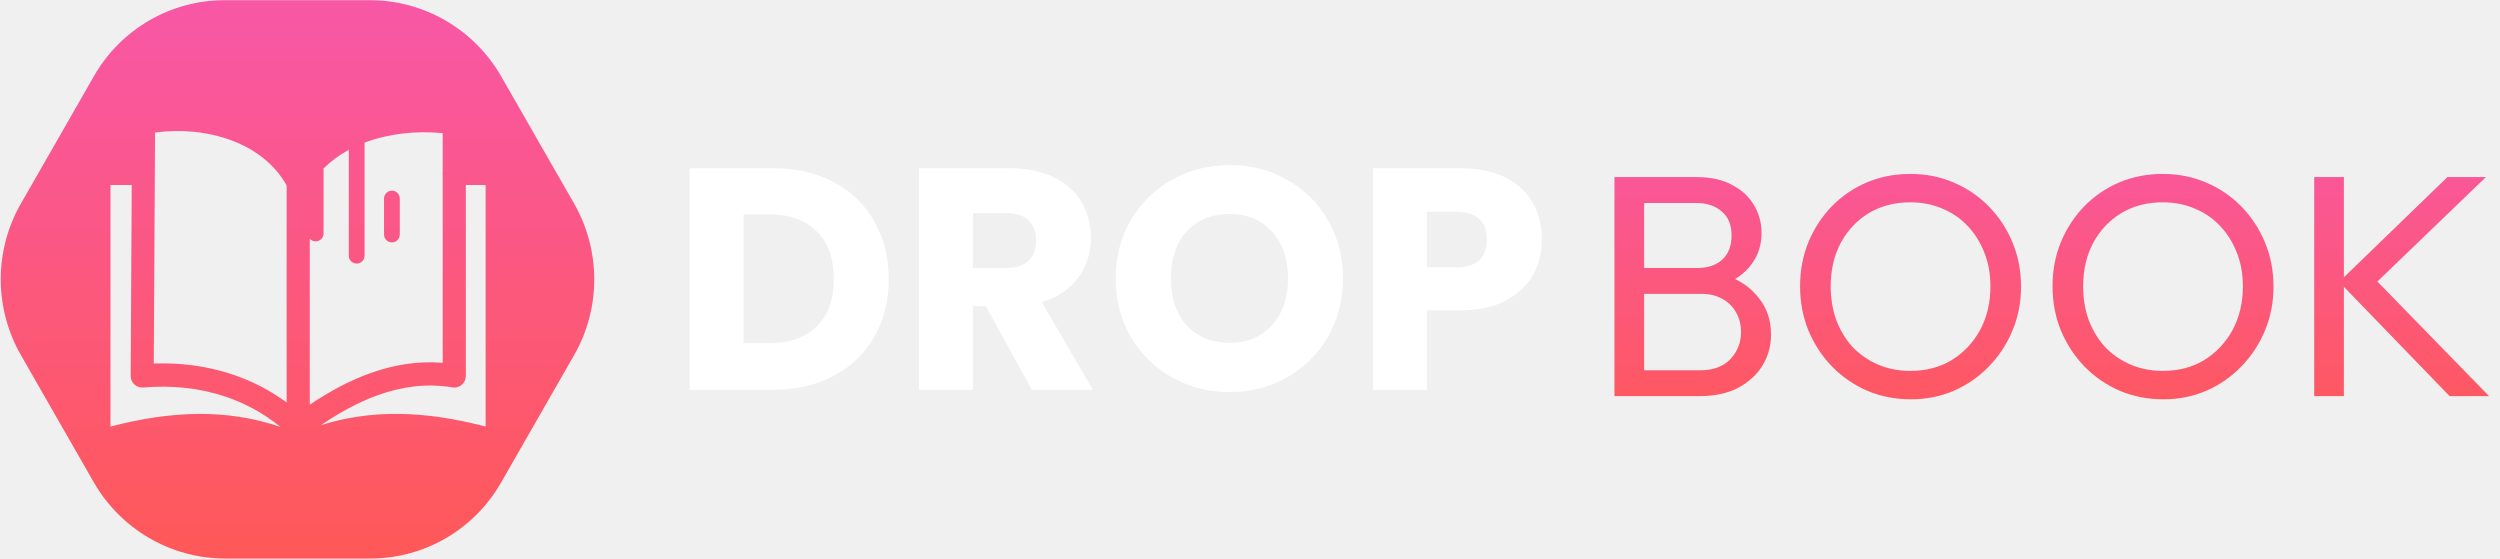
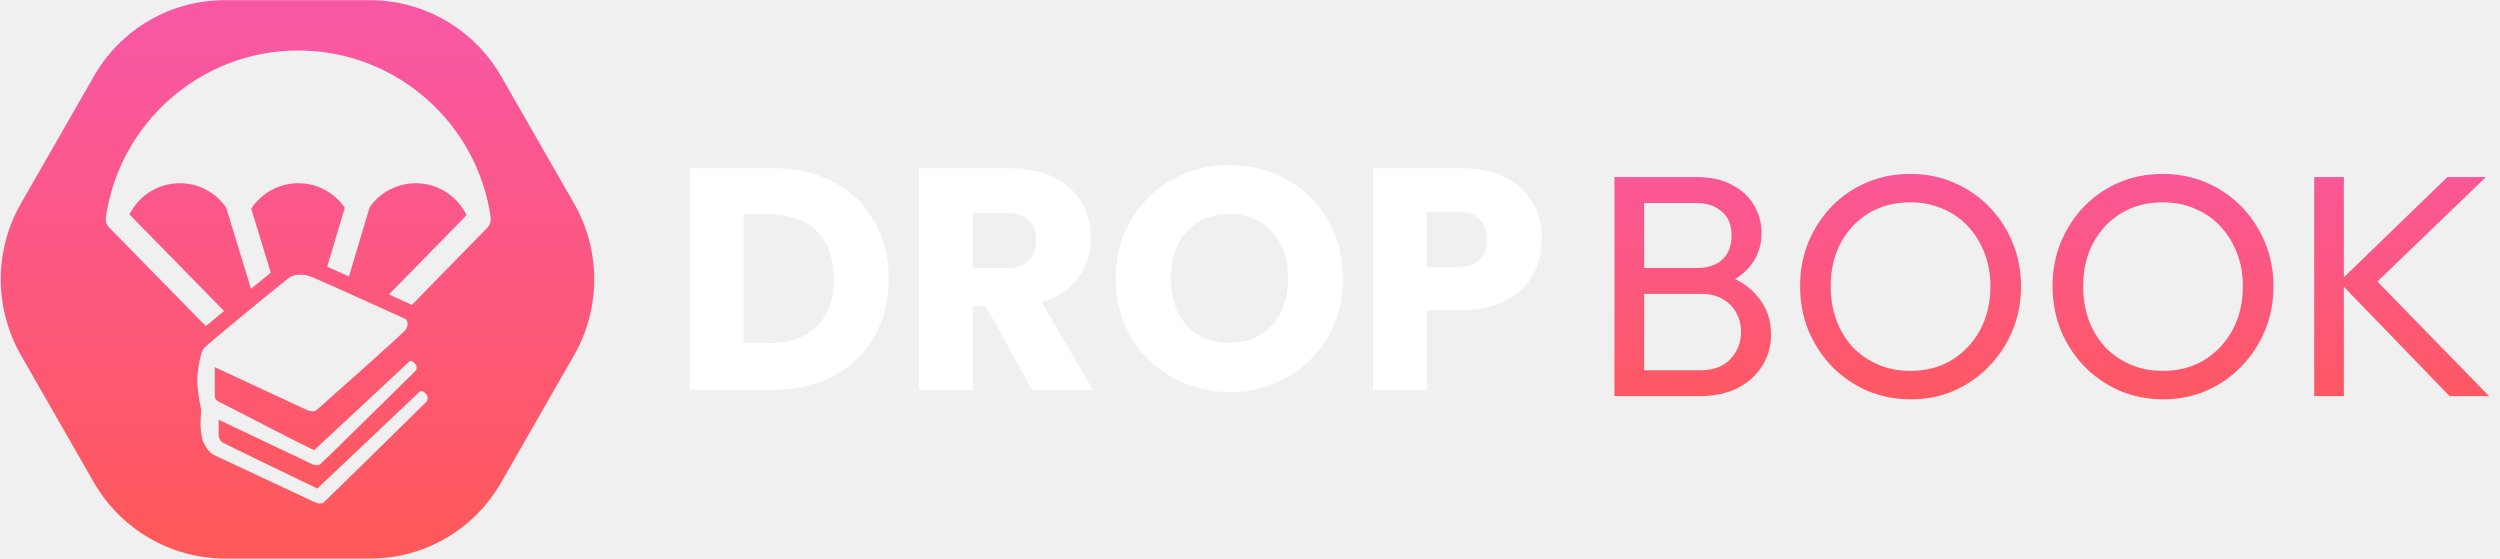
<svg xmlns="http://www.w3.org/2000/svg" width="1584" height="354" viewBox="0 0 1584 354" fill="none">
-   <path fill-rule="evenodd" clip-rule="evenodd" d="M234.415 0.121C268.726 0.121 300.471 18.581 317.627 48.511L363.69 128.871C380.766 158.661 380.794 195.29 363.765 224.999L317.403 305.879C300.373 335.589 268.865 353.879 234.713 353.879H142.586C108.275 353.879 76.529 335.418 59.374 305.489L13.31 225.129C-3.766 195.339 -3.794 158.71 13.236 129.001L59.597 48.12C76.627 18.411 108.136 0.121 142.287 0.121H234.415ZM181.619 254.99V117.47C173.949 103.825 161.542 94.692 147.527 89.283C131.644 83.15 113.805 81.77 98.247 84.004L97.421 230.329C114.391 229.716 130.992 231.884 146.615 237.031C159.043 241.105 170.82 247.084 181.619 254.99ZM280.484 110.943C280.441 110.593 280.397 110.221 280.397 109.826C280.397 109.454 280.419 109.082 280.484 108.709V84.355C263.599 82.74 246.196 84.604 230.983 90.379L230.983 162C230.983 164.761 228.745 167 225.983 167C223.222 167 220.983 164.761 220.983 162L220.983 94.946C215.082 98.144 209.684 102.061 205 106.731V147.941C205 150.702 202.761 152.941 200 152.941C198.514 152.941 197.18 152.293 196.264 151.264V256.414C208.693 248.048 221.404 241.171 234.463 236.484C249.347 231.14 264.644 228.599 280.484 229.869V110.943ZM83.472 117.229L82.798 237.513C82.755 237.929 82.755 238.345 82.798 238.783C83.146 242.835 86.666 245.858 90.707 245.529C108.568 243.996 125.994 245.748 142.117 251.048C154.915 255.253 166.909 261.714 177.665 270.497C160.347 264.583 143.073 262.152 125.799 262.262C107.091 262.393 88.513 265.459 70 270.278V117.229H83.472ZM203.37 269.38C219.557 264.255 235.723 262.152 251.889 262.24C270.598 262.349 289.176 265.438 307.688 270.256V117.229H295.151V238.17C295.151 242.244 291.87 245.551 287.828 245.551C287.242 245.551 286.677 245.485 286.134 245.354C270.098 242.813 254.562 244.916 239.396 250.369C227.184 254.771 215.19 261.342 203.37 269.38ZM253.312 125.793C253.312 123.031 251.074 120.793 248.312 120.793C245.551 120.793 243.312 123.031 243.312 125.793V148.601C243.312 151.363 245.551 153.601 248.312 153.601C251.074 153.601 253.312 151.363 253.312 148.601V125.793Z" fill="url(#paint0_linear_25_2)" />
-   <path d="M489.517 106.6C504.317 106.6 517.25 109.533 528.317 115.4C539.384 121.267 547.917 129.533 553.917 140.2C560.05 150.733 563.117 162.933 563.117 176.8C563.117 190.533 560.05 202.733 553.917 213.4C547.917 224.067 539.317 232.333 528.117 238.2C517.05 244.067 504.184 247 489.517 247H436.917V106.6H489.517ZM487.317 217.4C500.25 217.4 510.317 213.867 517.517 206.8C524.717 199.733 528.317 189.733 528.317 176.8C528.317 163.867 524.717 153.8 517.517 146.6C510.317 139.4 500.25 135.8 487.317 135.8H471.117V217.4H487.317ZM653.83 247L624.63 194H616.43V247H582.23V106.6H639.63C650.696 106.6 660.096 108.533 667.83 112.4C675.696 116.267 681.563 121.6 685.43 128.4C689.296 135.067 691.23 142.533 691.23 150.8C691.23 160.133 688.563 168.467 683.23 175.8C678.03 183.133 670.296 188.333 660.03 191.4L692.43 247H653.83ZM616.43 169.8H637.63C643.896 169.8 648.563 168.267 651.63 165.2C654.83 162.133 656.43 157.8 656.43 152.2C656.43 146.867 654.83 142.667 651.63 139.6C648.563 136.533 643.896 135 637.63 135H616.43V169.8ZM779.098 248.4C765.898 248.4 753.765 245.333 742.698 239.2C731.765 233.067 723.032 224.533 716.498 213.6C710.098 202.533 706.898 190.133 706.898 176.4C706.898 162.667 710.098 150.333 716.498 139.4C723.032 128.467 731.765 119.933 742.698 113.8C753.765 107.667 765.898 104.6 779.098 104.6C792.298 104.6 804.365 107.667 815.298 113.8C826.365 119.933 835.032 128.467 841.298 139.4C847.698 150.333 850.898 162.667 850.898 176.4C850.898 190.133 847.698 202.533 841.298 213.6C834.898 224.533 826.232 233.067 815.298 239.2C804.365 245.333 792.298 248.4 779.098 248.4ZM779.098 217.2C790.298 217.2 799.232 213.467 805.898 206C812.698 198.533 816.098 188.667 816.098 176.4C816.098 164 812.698 154.133 805.898 146.8C799.232 139.333 790.298 135.6 779.098 135.6C767.765 135.6 758.698 139.267 751.898 146.6C745.232 153.933 741.898 163.867 741.898 176.4C741.898 188.8 745.232 198.733 751.898 206.2C758.698 213.533 767.765 217.2 779.098 217.2ZM976.925 151.8C976.925 159.933 975.058 167.4 971.325 174.2C967.592 180.867 961.858 186.267 954.125 190.4C946.392 194.533 936.792 196.6 925.325 196.6H904.125V247H869.925V106.6H925.325C936.525 106.6 945.992 108.533 953.725 112.4C961.458 116.267 967.258 121.6 971.125 128.4C974.992 135.2 976.925 143 976.925 151.8ZM922.725 169.4C929.258 169.4 934.125 167.867 937.325 164.8C940.525 161.733 942.125 157.4 942.125 151.8C942.125 146.2 940.525 141.867 937.325 138.8C934.125 135.733 929.258 134.2 922.725 134.2H904.125V169.4H922.725Z" fill="white" />
-   <path d="M1035.52 251V234.6H1077.52C1085.52 234.6 1091.78 232.267 1096.32 227.6C1100.85 222.8 1103.12 217.067 1103.12 210.4C1103.12 205.867 1102.12 201.8 1100.12 198.2C1098.12 194.467 1095.18 191.533 1091.32 189.4C1087.58 187.267 1083.18 186.2 1078.12 186.2H1035.52V169.8H1075.32C1081.98 169.8 1087.25 168.067 1091.12 164.6C1095.12 161 1097.12 155.867 1097.12 149.2C1097.12 142.533 1095.05 137.467 1090.92 134C1086.78 130.4 1081.32 128.6 1074.52 128.6H1035.52V112.2H1074.92C1083.98 112.2 1091.52 113.867 1097.52 117.2C1103.65 120.4 1108.25 124.667 1111.32 130C1114.52 135.333 1116.12 141.2 1116.12 147.6C1116.12 155.067 1114.05 161.6 1109.92 167.2C1105.92 172.8 1099.98 177.2 1092.12 180.4L1093.72 174.4C1102.65 177.6 1109.58 182.467 1114.52 189C1119.58 195.4 1122.12 203 1122.12 211.8C1122.12 219.133 1120.32 225.733 1116.72 231.6C1113.12 237.467 1107.92 242.2 1101.12 245.8C1094.45 249.267 1086.25 251 1076.52 251H1035.52ZM1022.92 251V112.2H1041.72V251H1022.92ZM1210.73 253C1200.86 253 1191.66 251.2 1183.13 247.6C1174.59 243.867 1167.13 238.733 1160.73 232.2C1154.33 225.533 1149.33 217.867 1145.73 209.2C1142.26 200.533 1140.53 191.267 1140.53 181.4C1140.53 171.4 1142.26 162.133 1145.73 153.6C1149.33 144.933 1154.26 137.333 1160.53 130.8C1166.93 124.267 1174.33 119.2 1182.73 115.6C1191.26 112 1200.46 110.2 1210.33 110.2C1220.19 110.2 1229.33 112 1237.73 115.6C1246.26 119.2 1253.73 124.267 1260.13 130.8C1266.53 137.333 1271.53 144.933 1275.13 153.6C1278.73 162.267 1280.53 171.6 1280.53 181.6C1280.53 191.467 1278.73 200.733 1275.13 209.4C1271.53 218.067 1266.53 225.667 1260.13 232.2C1253.86 238.733 1246.46 243.867 1237.93 247.6C1229.53 251.2 1220.46 253 1210.73 253ZM1210.33 235C1220.33 235 1229.06 232.733 1236.53 228.2C1244.13 223.533 1250.13 217.2 1254.53 209.2C1258.93 201.067 1261.13 191.8 1261.13 181.4C1261.13 173.667 1259.86 166.6 1257.33 160.2C1254.79 153.667 1251.26 148 1246.73 143.2C1242.19 138.4 1236.86 134.733 1230.73 132.2C1224.59 129.533 1217.79 128.2 1210.33 128.2C1200.46 128.2 1191.73 130.467 1184.13 135C1176.66 139.533 1170.73 145.8 1166.33 153.8C1162.06 161.8 1159.93 171 1159.93 181.4C1159.93 189.133 1161.13 196.333 1163.53 203C1166.06 209.533 1169.53 215.2 1173.93 220C1178.46 224.667 1183.79 228.333 1189.93 231C1196.19 233.667 1202.99 235 1210.33 235ZM1370.69 253C1360.82 253 1351.62 251.2 1343.09 247.6C1334.55 243.867 1327.09 238.733 1320.69 232.2C1314.29 225.533 1309.29 217.867 1305.69 209.2C1302.22 200.533 1300.49 191.267 1300.49 181.4C1300.49 171.4 1302.22 162.133 1305.69 153.6C1309.29 144.933 1314.22 137.333 1320.49 130.8C1326.89 124.267 1334.29 119.2 1342.69 115.6C1351.22 112 1360.42 110.2 1370.29 110.2C1380.15 110.2 1389.29 112 1397.69 115.6C1406.22 119.2 1413.69 124.267 1420.09 130.8C1426.49 137.333 1431.49 144.933 1435.09 153.6C1438.69 162.267 1440.49 171.6 1440.49 181.6C1440.49 191.467 1438.69 200.733 1435.09 209.4C1431.49 218.067 1426.49 225.667 1420.09 232.2C1413.82 238.733 1406.42 243.867 1397.89 247.6C1389.49 251.2 1380.42 253 1370.69 253ZM1370.29 235C1380.29 235 1389.02 232.733 1396.49 228.2C1404.09 223.533 1410.09 217.2 1414.49 209.2C1418.89 201.067 1421.09 191.8 1421.09 181.4C1421.09 173.667 1419.82 166.6 1417.29 160.2C1414.75 153.667 1411.22 148 1406.69 143.2C1402.15 138.4 1396.82 134.733 1390.69 132.2C1384.55 129.533 1377.75 128.2 1370.29 128.2C1360.42 128.2 1351.69 130.467 1344.09 135C1336.62 139.533 1330.69 145.8 1326.29 153.8C1322.02 161.8 1319.89 171 1319.89 181.4C1319.89 189.133 1321.09 196.333 1323.49 203C1326.02 209.533 1329.49 215.2 1333.89 220C1338.42 224.667 1343.75 228.333 1349.89 231C1356.15 233.667 1362.95 235 1370.29 235ZM1552.08 251L1482.08 178.6L1550.68 112.2H1575.08L1501.08 183.4V173L1577.08 251H1552.08ZM1466.28 251V112.2H1485.08V251H1466.28Z" fill="url(#paint1_linear_25_2)" />
+   <path fill-rule="evenodd" clip-rule="evenodd" d="M234.415 0.121C268.726 0.121 300.471 18.581 317.627 48.511L363.69 128.871C380.766 158.661 380.794 195.29 363.765 224.999L317.403 305.879C300.373 335.589 268.865 353.879 234.713 353.879H142.586C108.275 353.879 76.529 335.419 59.374 305.489L13.31 225.129C-3.766 195.339 -3.794 158.71 13.236 129.001L59.597 48.12C76.627 18.411 108.136 0.121 142.287 0.121L234.415 0.121ZM310.916 138.406C311.085 140.492 310.39 142.637 308.813 144.252L260.973 193.168C257.535 191.601 252.38 189.263 246.457 186.584L295.606 136.33C289.854 124.358 277.615 116.094 263.441 116.094C251.325 116.094 240.628 122.14 234.183 131.373L221.1 175.156C216.017 172.874 211.252 170.743 207.306 168.989L218.462 131.658C212.041 122.263 201.243 116.094 189.001 116.094C176.522 116.094 165.548 122.506 159.175 132.208L171.573 172.757C167.932 175.706 163.612 179.229 159.032 182.982L143.3 131.523C136.868 122.204 126.118 116.094 113.935 116.094C99.949 116.094 87.854 124.144 82.01 135.858L141.973 197.042C137.812 200.493 133.859 203.788 130.429 206.668L69.138 144.127C67.589 142.546 66.889 140.454 67.022 138.406H67L67.008 138.343L67.019 138.27L67.019 138.266C67.025 138.223 67.031 138.179 67.037 138.134C67.044 138.072 67.053 138.011 67.063 137.949L67.063 137.949C67.068 137.918 67.072 137.887 67.077 137.856C75.491 78.114 126.956 32 189.001 32C251.235 32 302.825 78.397 311 138.406H310.916ZM125 240.871C125 246.792 126.645 255.948 127.467 259.786C127.33 261.705 127.056 266.283 127.056 269.244C127.056 272.205 127.878 276.783 128.289 278.702C128.152 279.25 131.168 284.459 131.579 284.87C131.652 284.943 131.765 285.069 131.91 285.23C132.577 285.975 133.928 287.484 135.279 288.159C136.243 288.641 157.811 298.72 175.676 307.069C188.304 312.971 199.082 318.007 199.423 318.178C200.245 318.589 201.479 319 202.301 319C203.123 319 203.946 319 204.768 318.589C205.591 318.178 269.734 255.008 269.734 255.008C269.734 255.008 272.285 252.912 270.145 249.917C268.006 246.922 266.033 248.017 266.033 248.017L201.068 309.542C182.016 300.359 143.092 281.58 141.036 280.346C138.98 279.113 138.569 276.646 138.569 275.823V265.954L195.722 293.094C196.545 293.642 199.012 294.739 200.245 294.739C201.479 294.739 201.89 294.739 203.124 293.916C204.357 293.094 263.1 235.168 263.1 235.168C263.1 235.168 265.259 233.523 263.1 230.645C260.942 227.766 259.4 229 259.4 229L199.012 285.281C184.231 277.996 157.82 264.366 145.34 257.926C141.618 256.005 139.135 254.724 138.569 254.44C136.102 253.207 136.102 251.973 136.102 249.095V232.646L194.489 259.786C195.037 260.06 196.545 260.608 198.189 260.608C199.834 260.608 200.519 260.06 200.656 259.786C200.656 259.786 255.754 211.009 256.988 208.953C258.221 206.897 258.221 206.074 258.221 205.252C258.221 204.429 258.221 202.785 256.576 201.962C254.932 201.14 199.423 176.056 196.956 175.234C194.489 174.411 192.762 174 190.788 174C188.815 174 185.854 174.411 184.209 175.234C182.565 176.056 131.168 218.254 129.112 220.721C127.056 223.189 125 234.949 125 240.871Z" fill="url(#paint0_linear_26_208)" />
+   <path d="M489.517 106.6C504.317 106.6 517.25 109.533 528.317 115.4C539.383 121.267 547.917 129.533 553.917 140.2C560.05 150.733 563.117 162.933 563.117 176.8C563.117 190.533 560.05 202.733 553.917 213.4C547.917 224.067 539.317 232.333 528.117 238.2C517.05 244.067 504.183 247 489.517 247H436.917V106.6H489.517ZM487.317 217.4C500.25 217.4 510.317 213.867 517.517 206.8C524.717 199.733 528.317 189.733 528.317 176.8C528.317 163.867 524.717 153.8 517.517 146.6C510.317 139.4 500.25 135.8 487.317 135.8H471.117V217.4H487.317ZM653.829 247L624.629 194H616.429V247H582.229V106.6H639.629C650.696 106.6 660.096 108.533 667.829 112.4C675.696 116.267 681.562 121.6 685.429 128.4C689.296 135.067 691.229 142.533 691.229 150.8C691.229 160.133 688.562 168.467 683.229 175.8C678.029 183.133 670.296 188.333 660.029 191.4L692.429 247H653.829ZM616.429 169.8H637.629C643.896 169.8 648.562 168.267 651.629 165.2C654.829 162.133 656.429 157.8 656.429 152.2C656.429 146.867 654.829 142.667 651.629 139.6C648.562 136.533 643.896 135 637.629 135H616.429V169.8ZM779.098 248.4C765.898 248.4 753.765 245.333 742.698 239.2C731.765 233.067 723.031 224.533 716.498 213.6C710.098 202.533 706.898 190.133 706.898 176.4C706.898 162.667 710.098 150.333 716.498 139.4C723.031 128.467 731.765 119.933 742.698 113.8C753.765 107.667 765.898 104.6 779.098 104.6C792.298 104.6 804.365 107.667 815.298 113.8C826.365 119.933 835.031 128.467 841.298 139.4C847.698 150.333 850.898 162.667 850.898 176.4C850.898 190.133 847.698 202.533 841.298 213.6C834.898 224.533 826.231 233.067 815.298 239.2C804.365 245.333 792.298 248.4 779.098 248.4ZM779.098 217.2C790.298 217.2 799.231 213.467 805.898 206C812.698 198.533 816.098 188.667 816.098 176.4C816.098 164 812.698 154.133 805.898 146.8C799.231 139.333 790.298 135.6 779.098 135.6C767.765 135.6 758.698 139.267 751.898 146.6C745.231 153.933 741.898 163.867 741.898 176.4C741.898 188.8 745.231 198.733 751.898 206.2C758.698 213.533 767.765 217.2 779.098 217.2ZM976.924 151.8C976.924 159.933 975.058 167.4 971.324 174.2C967.591 180.867 961.858 186.267 954.124 190.4C946.391 194.533 936.791 196.6 925.324 196.6H904.124V247H869.924V106.6H925.324C936.524 106.6 945.991 108.533 953.724 112.4C961.458 116.267 967.258 121.6 971.124 128.4C974.991 135.2 976.924 143 976.924 151.8ZM922.724 169.4C929.258 169.4 934.124 167.867 937.324 164.8C940.524 161.733 942.124 157.4 942.124 151.8C942.124 146.2 940.524 141.867 937.324 138.8C934.124 135.733 929.258 134.2 922.724 134.2H904.124V169.4H922.724Z" fill="white" />
+   <path d="M1035.52 251V234.6H1077.52C1085.52 234.6 1091.78 232.267 1096.32 227.6C1100.85 222.8 1103.12 217.067 1103.12 210.4C1103.12 205.867 1102.12 201.8 1100.12 198.2C1098.12 194.467 1095.18 191.533 1091.32 189.4C1087.58 187.267 1083.18 186.2 1078.12 186.2H1035.52V169.8H1075.32C1081.98 169.8 1087.25 168.067 1091.12 164.6C1095.12 161 1097.12 155.867 1097.12 149.2C1097.12 142.533 1095.05 137.467 1090.92 134C1086.78 130.4 1081.32 128.6 1074.52 128.6H1035.52V112.2H1074.92C1083.98 112.2 1091.52 113.867 1097.52 117.2C1103.65 120.4 1108.25 124.667 1111.32 130C1114.52 135.333 1116.12 141.2 1116.12 147.6C1116.12 155.067 1114.05 161.6 1109.92 167.2C1105.92 172.8 1099.98 177.2 1092.12 180.4L1093.72 174.4C1102.65 177.6 1109.58 182.467 1114.52 189C1119.58 195.4 1122.12 203 1122.12 211.8C1122.12 219.133 1120.32 225.733 1116.72 231.6C1113.12 237.467 1107.92 242.2 1101.12 245.8C1094.45 249.267 1086.25 251 1076.52 251H1035.52ZM1022.92 251V112.2H1041.72V251H1022.92ZM1210.73 253C1200.86 253 1191.66 251.2 1183.13 247.6C1174.59 243.867 1167.13 238.733 1160.73 232.2C1154.33 225.533 1149.33 217.867 1145.73 209.2C1142.26 200.533 1140.53 191.267 1140.53 181.4C1140.53 171.4 1142.26 162.133 1145.73 153.6C1149.33 144.933 1154.26 137.333 1160.53 130.8C1166.93 124.267 1174.33 119.2 1182.73 115.6C1191.26 112 1200.46 110.2 1210.33 110.2C1220.19 110.2 1229.33 112 1237.73 115.6C1246.26 119.2 1253.73 124.267 1260.13 130.8C1266.53 137.333 1271.53 144.933 1275.13 153.6C1278.73 162.267 1280.53 171.6 1280.53 181.6C1280.53 191.467 1278.73 200.733 1275.13 209.4C1271.53 218.067 1266.53 225.667 1260.13 232.2C1253.86 238.733 1246.46 243.867 1237.93 247.6C1229.53 251.2 1220.46 253 1210.73 253ZM1210.33 235C1220.33 235 1229.06 232.733 1236.53 228.2C1244.13 223.533 1250.13 217.2 1254.53 209.2C1258.93 201.067 1261.13 191.8 1261.13 181.4C1261.13 173.667 1259.86 166.6 1257.33 160.2C1254.79 153.667 1251.26 148 1246.73 143.2C1242.19 138.4 1236.86 134.733 1230.73 132.2C1224.59 129.533 1217.79 128.2 1210.33 128.2C1200.46 128.2 1191.73 130.467 1184.13 135C1176.66 139.533 1170.73 145.8 1166.33 153.8C1162.06 161.8 1159.93 171 1159.93 181.4C1159.93 189.133 1161.13 196.333 1163.53 203C1166.06 209.533 1169.53 215.2 1173.93 220C1178.46 224.667 1183.79 228.333 1189.93 231C1196.19 233.667 1202.99 235 1210.33 235ZM1370.69 253C1360.82 253 1351.62 251.2 1343.09 247.6C1334.55 243.867 1327.09 238.733 1320.69 232.2C1314.29 225.533 1309.29 217.867 1305.69 209.2C1302.22 200.533 1300.49 191.267 1300.49 181.4C1300.49 171.4 1302.22 162.133 1305.69 153.6C1309.29 144.933 1314.22 137.333 1320.49 130.8C1326.89 124.267 1334.29 119.2 1342.69 115.6C1351.22 112 1360.42 110.2 1370.29 110.2C1380.15 110.2 1389.29 112 1397.69 115.6C1406.22 119.2 1413.69 124.267 1420.09 130.8C1426.49 137.333 1431.49 144.933 1435.09 153.6C1438.69 162.267 1440.49 171.6 1440.49 181.6C1440.49 191.467 1438.69 200.733 1435.09 209.4C1431.49 218.067 1426.49 225.667 1420.09 232.2C1413.82 238.733 1406.42 243.867 1397.89 247.6C1389.49 251.2 1380.42 253 1370.69 253ZM1370.29 235C1380.29 235 1389.02 232.733 1396.49 228.2C1404.09 223.533 1410.09 217.2 1414.49 209.2C1418.89 201.067 1421.09 191.8 1421.09 181.4C1421.09 173.667 1419.82 166.6 1417.29 160.2C1414.75 153.667 1411.22 148 1406.69 143.2C1402.15 138.4 1396.82 134.733 1390.69 132.2C1384.55 129.533 1377.75 128.2 1370.29 128.2C1360.42 128.2 1351.69 130.467 1344.09 135C1336.62 139.533 1330.69 145.8 1326.29 153.8C1322.02 161.8 1319.89 171 1319.89 181.4C1319.89 189.133 1321.09 196.333 1323.49 203C1326.02 209.533 1329.49 215.2 1333.89 220C1338.42 224.667 1343.75 228.333 1349.89 231C1356.15 233.667 1362.95 235 1370.29 235ZM1552.08 251L1482.08 178.6L1550.68 112.2H1575.08L1501.08 183.4V173L1577.08 251H1552.08ZM1466.28 251V112.2H1485.08V251H1466.28Z" fill="url(#paint1_linear_26_208)" />
  <defs>
-     <linearGradient id="paint0_linear_25_2" x1="188.5" y1="0.121" x2="188.5" y2="353.879" gradientUnits="userSpaceOnUse">
+     <linearGradient id="paint0_linear_26_208" x1="188.5" y1="0.121" x2="188.5" y2="353.879" gradientUnits="userSpaceOnUse">
      <stop stop-color="#F857A6" />
      <stop offset="1" stop-color="#FF5858" />
    </linearGradient>
-     <linearGradient id="paint1_linear_25_2" x1="1295.02" y1="72" x2="1295.02" y2="282" gradientUnits="userSpaceOnUse">
+     <linearGradient id="paint1_linear_26_208" x1="1295.02" y1="72" x2="1295.02" y2="282" gradientUnits="userSpaceOnUse">
      <stop stop-color="#F857A6" />
      <stop offset="1" stop-color="#FF5858" />
    </linearGradient>
  </defs>
</svg>
